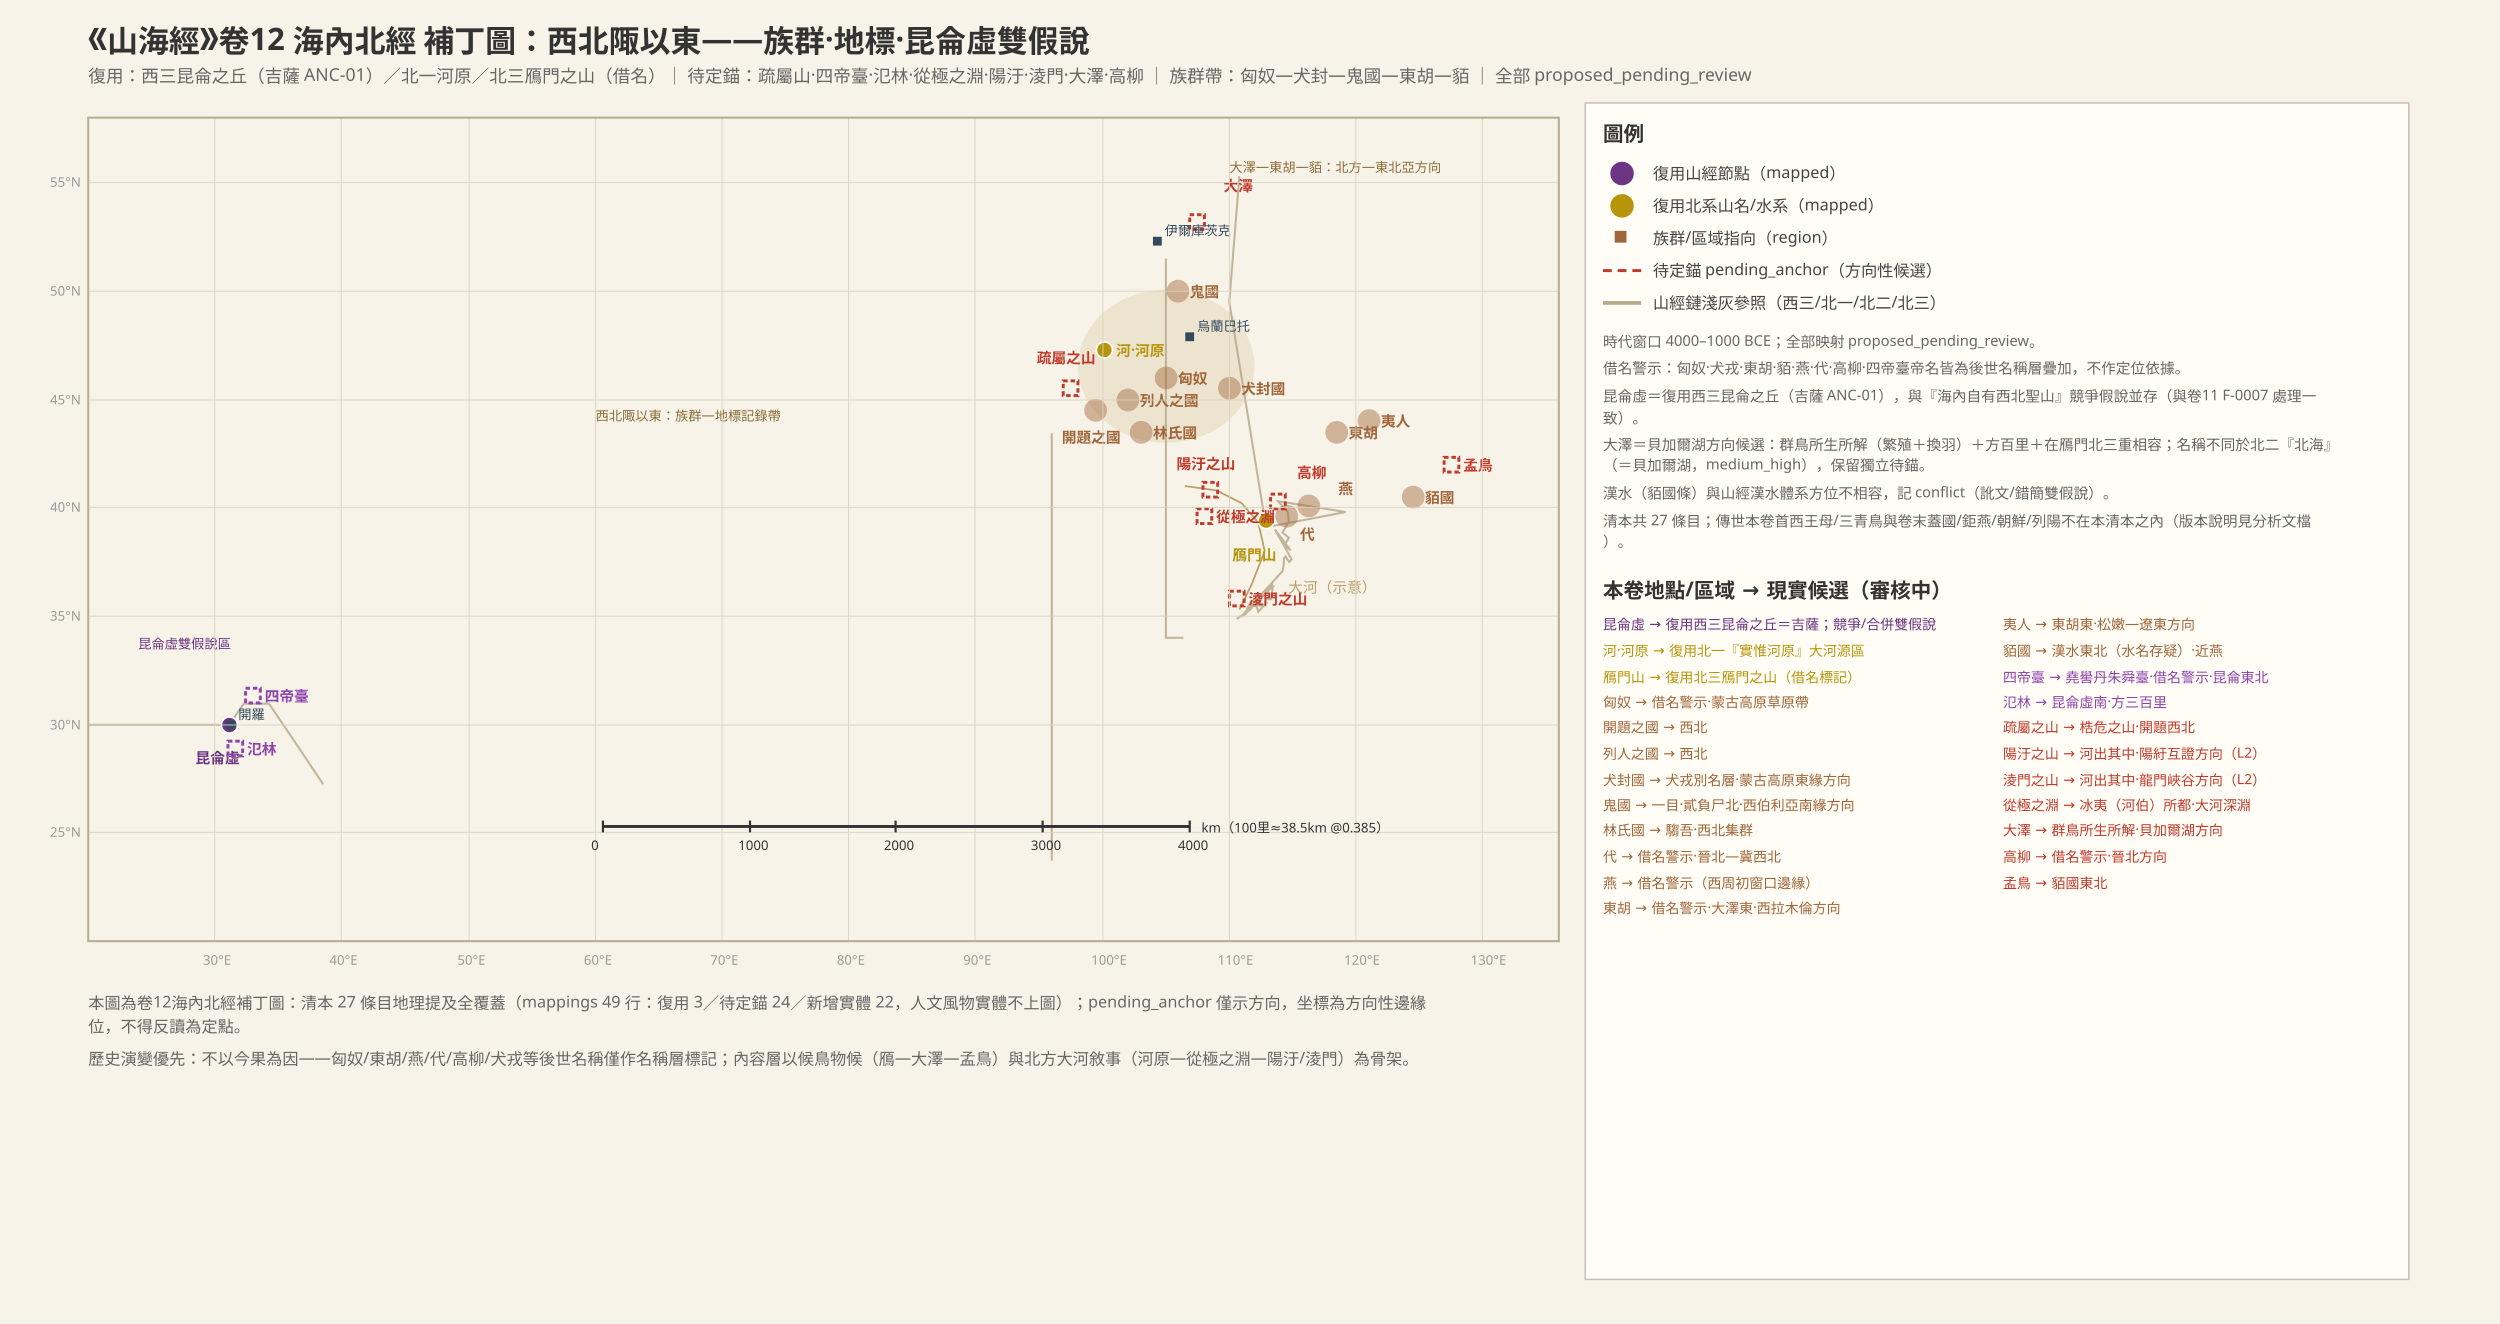
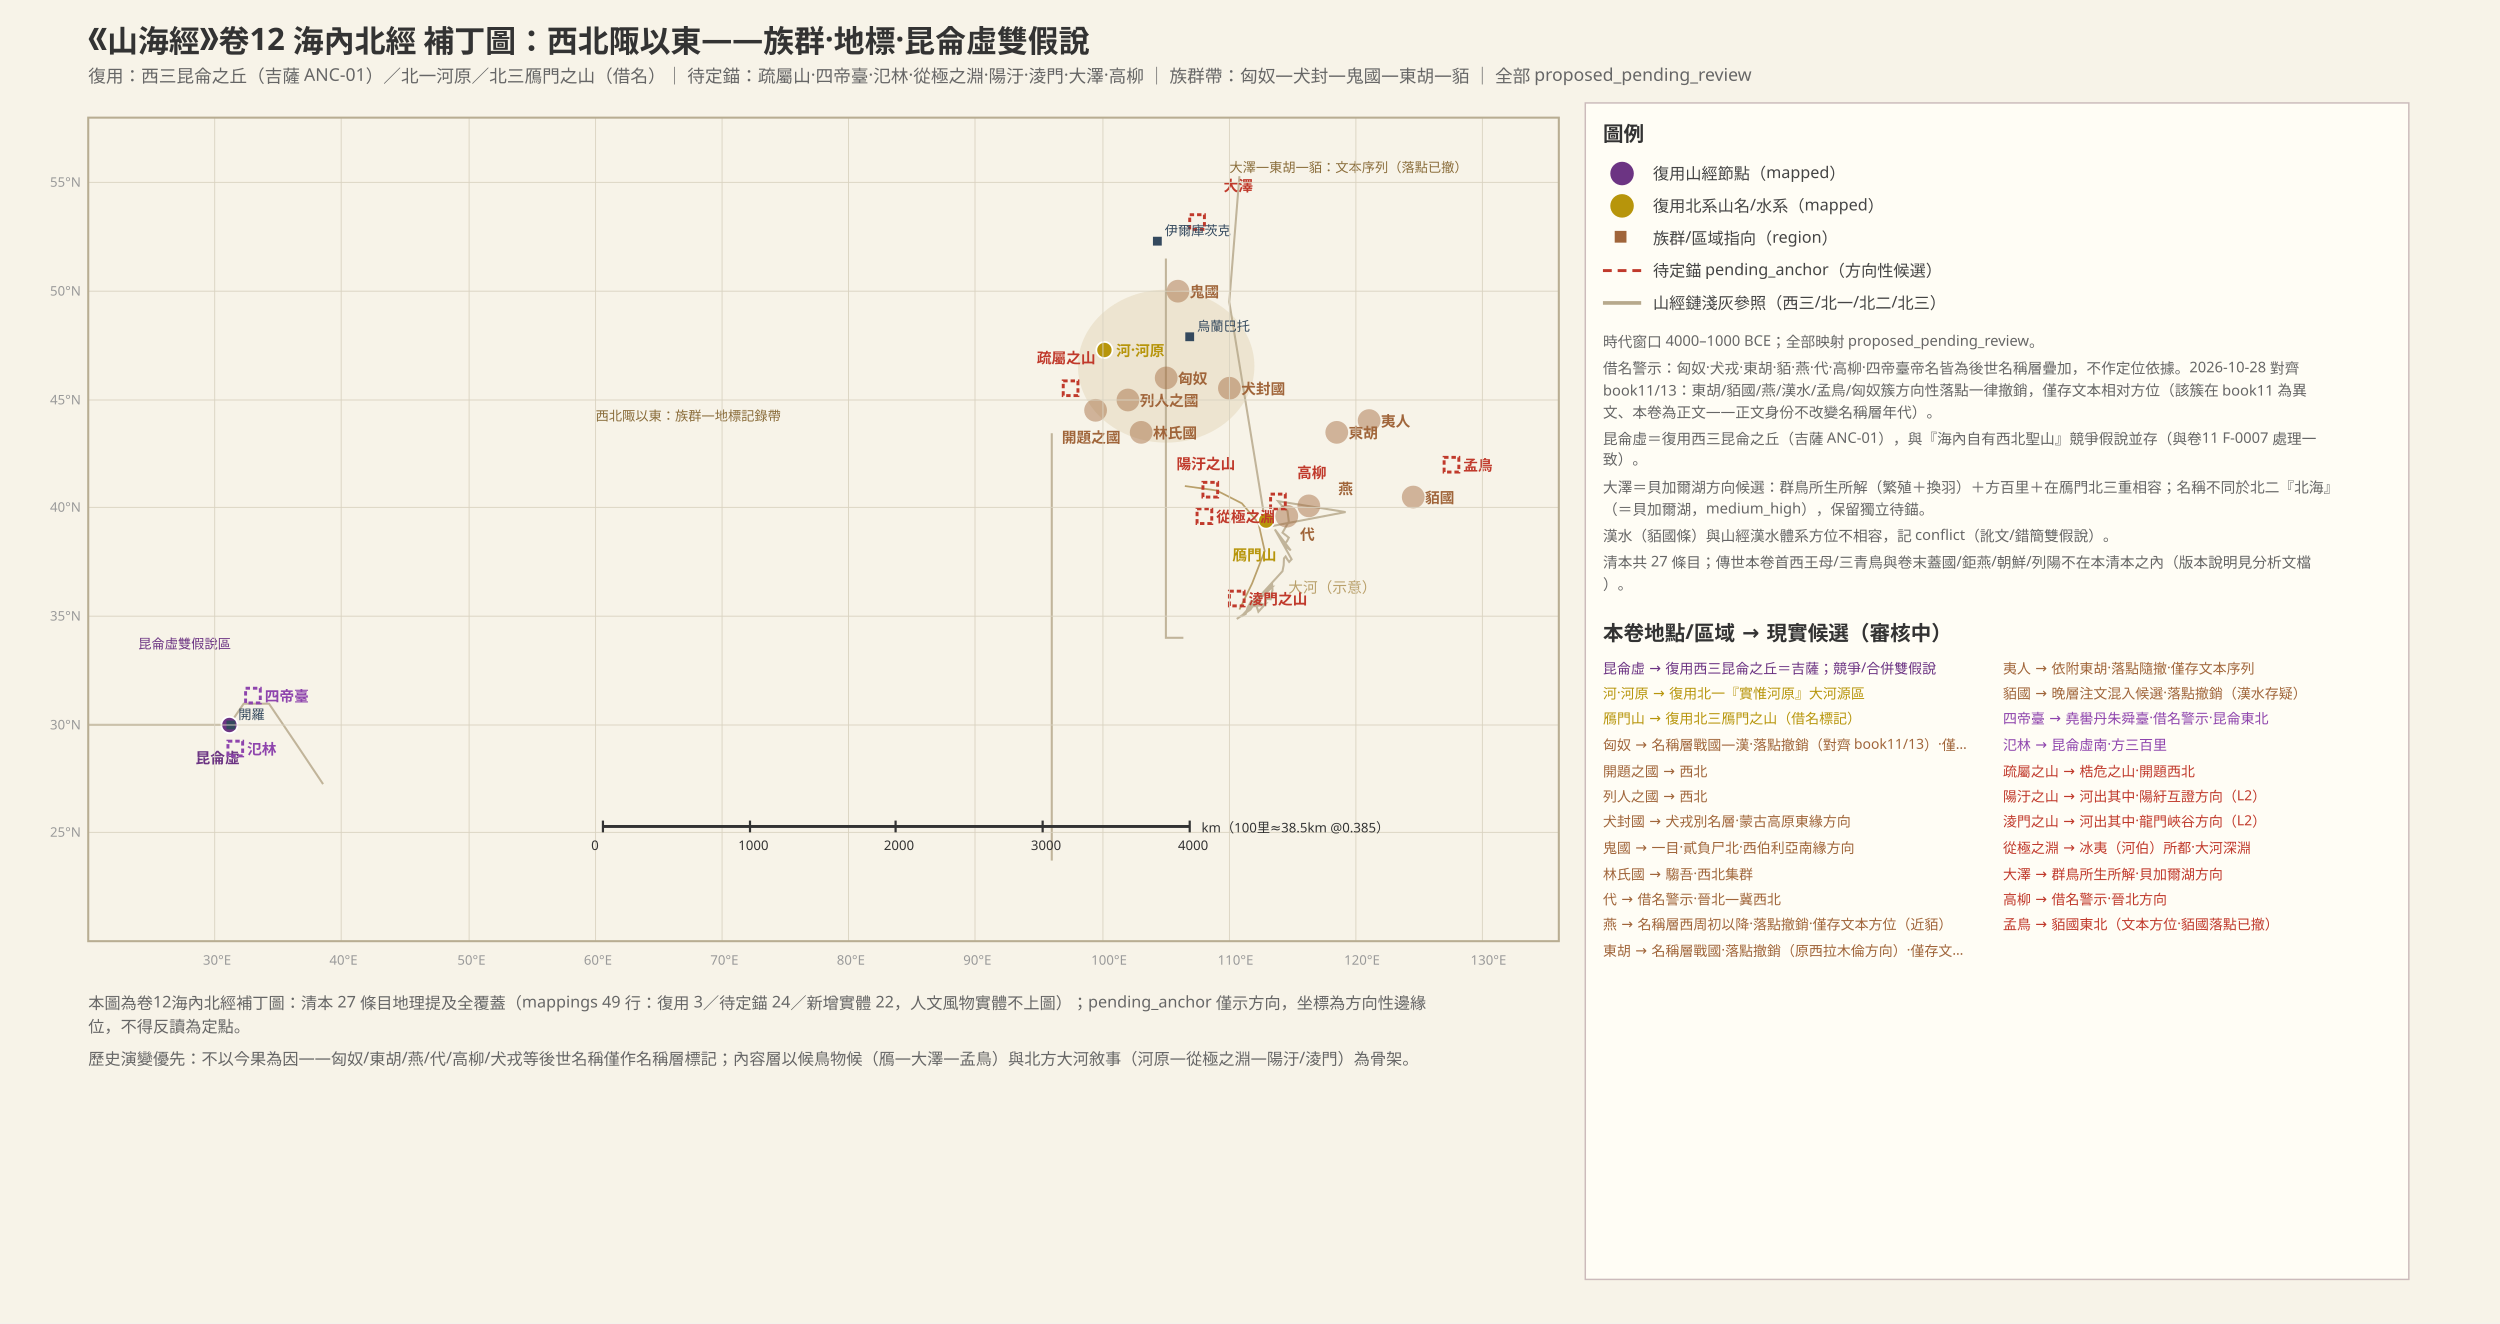
<svg xmlns="http://www.w3.org/2000/svg" width="1700" height="900" font-family="PingFang SC, Hiragino Sans GB, Microsoft YaHei, sans-serif">
  <rect width="1700" height="900" fill="#f7f3e8" />
  <clipPath id="mapclip">
    <rect x="60" y="80" width="1000" height="560" />
  </clipPath>
  <defs>
    <clipPath id="mapclip">
      <rect x="60" y="80" width="1000" height="560" />
    </clipPath>
    <pattern id="sand" width="8" height="8" patternUnits="userSpaceOnUse">
      <rect width="8" height="8" fill="#efe3c0" />
      <circle cx="2" cy="2" r="0.8" fill="#d6b96a" />
      <circle cx="6" cy="6" r="0.8" fill="#d6b96a" />
    </pattern>
  </defs>
  <text x="60" y="34" font-size="21" font-weight="bold" fill="#333">《山海經》卷12 海內北經 補丁圖：西北陬以東——族群·地標·昆侖虛雙假說</text>
  <text x="60" y="56" font-size="12" fill="#666">復用：西三昆侖之丘（吉薩 ANC-01）／北一河原／北三鴈門之山（借名）｜ 待定錨：疏屬山·四帝臺·氾林·從極之淵·陽汙·淩門·大澤·高柳 ｜ 族群帶：匈奴—犬封—鬼國—東胡—貊 ｜ 全部 proposed_pending_review</text>
  <g clip-path="url(#mapclip)">
    <polyline points="805.7,330.5 827.2,333.5 844.5,342.3 855.7,355.6 860.0,374.7 851.4,396.8 842.8,414.5" fill="none" stroke="#b9a06b" stroke-width="1.2" />
    <text x="876" y="403" font-size="10" fill="#b9a06b">大河（示意）</text>
    <ellipse cx="793" cy="249" rx="60" ry="52" fill="#d9c9a3" opacity="0.35" />
    <polyline points="219.7,533.2 212.4,522.3 203.4,508.8 193.2,493.7 182.9,478.5 176.7,478.5 165.7,478.5 155.9,492.9 143.3,492.9 129.5,492.9 122.6,492.9 110.5,492.9 94.1,492.9 83.7,492.9 76.8,492.9 67.2,492.9 56.8,492.9 49.9,492.9 42.4,492.9 35.9,492.9 23.8,492.9 13.8,492.9 10.3,492.9" fill="none" stroke="#b7a98c" stroke-width="1.4" opacity="0.85" />
    <polyline points="715.2,585.2 715.2,572.4 715.2,557.0 715.2,536.5 715.2,518.6 715.2,499.1 715.2,478.6 715.2,468.5 715.2,454.2 715.2,448.6 715.2,438.3 715.2,429.1 715.2,412.8 715.2,402.4 715.2,390.7 715.2,376.4 715.2,360.0 715.2,349.8 715.2,339.5 715.2,329.3 715.2,320.1 715.2,317.6 715.2,312.4 715.2,303.3 715.2,294.6" fill="none" stroke="#b7a98c" stroke-width="1.4" opacity="0.85" />
    <polyline points="804.7,433.7 792.8,433.7 792.8,431.0 792.8,420.9 792.8,402.9 792.8,382.5 792.8,363.1 792.8,343.6 792.8,325.7 792.8,307.8 792.8,289.9 792.8,274.5 792.8,256.7 792.8,236.2 792.8,216.8 792.8,175.8" fill="none" stroke="#b7a98c" stroke-width="1.4" opacity="0.85" />
    <polyline points="841.0,420.9 850.3,414.5 852.7,410.8 854.8,410.1 852.2,412.3 857.8,411.6 860.4,410.8 855.7,416.0 853.5,409.4 844.1,419.2 847.1,417.5 848.4,413.1 850.9,408.6 854.1,408.9 856.1,409.8 860.4,411.6 861.0,407.2 864.1,407.5 864.7,403.5 865.3,401.3 865.0,396.8 860.4,402.4 863.6,399.3 865.2,399.1 844.1,419.2 872.1,388.4 872.9,384.3 873.1,379.7 874.2,378.4 875.3,380.3 876.6,382.1 878.3,380.3 866.9,360.0 877.7,374.3 875.5,372.5 873.4,369.9 875.1,368.1 876.4,365.6 872.1,362.2 876.4,354.7 875.5,347.5 871.6,343.8 869.1,340.8 915.0,348.2 860.9,358.5 835.9,205.3 842.8,119.8" fill="none" stroke="#b7a98c" stroke-width="1.4" opacity="0.85" />
    <text x="405" y="286" font-size="9" fill="#8a6d3b">西北陬以東：族群—地標記錄帶</text>
-     <text x="836" y="117" font-size="9" fill="#8a6d3b">大澤—東胡—貊：北方—東北亞方向</text>
+     <text x="836" y="117" font-size="9" fill="#8a6d3b">大澤—東胡—貊：文本序列（落點已撤）</text>
    <text x="94" y="441" font-size="9" fill="#6c3483">昆侖虛雙假說區</text>
    <circle cx="156" cy="493" r="5.5" fill="#6c3483" stroke="#fff" stroke-width="1.2" />
    <text x="133" y="519" font-size="10" font-weight="bold" fill="#6c3483">昆侖虛</text>
    <circle cx="751" cy="238" r="5.5" fill="#b7950b" stroke="#fff" stroke-width="1.2" />
    <text x="759" y="242" font-size="10" font-weight="bold" fill="#b7950b">河·河原</text>
    <circle cx="861" cy="354" r="5.5" fill="#b7950b" stroke="#fff" stroke-width="1.2" />
    <text x="838" y="381" font-size="10" font-weight="bold" fill="#b7950b">鴈門山</text>
    <circle cx="793" cy="257" r="7" fill="#a0653a" opacity="0.45" stroke="#a0653a" stroke-width="1.5" />
    <text x="801" y="261" font-size="10" font-weight="bold" fill="#a0653a">匈奴</text>
    <circle cx="745" cy="279" r="7" fill="#a0653a" opacity="0.45" stroke="#a0653a" stroke-width="1.5" />
    <text x="722" y="301" font-size="10" font-weight="bold" fill="#a0653a">開題之國</text>
    <circle cx="767" cy="272" r="7" fill="#a0653a" opacity="0.45" stroke="#a0653a" stroke-width="1.5" />
    <text x="775" y="276" font-size="10" font-weight="bold" fill="#a0653a">列人之國</text>
    <circle cx="836" cy="264" r="7" fill="#a0653a" opacity="0.45" stroke="#a0653a" stroke-width="1.5" />
    <text x="844" y="268" font-size="10" font-weight="bold" fill="#a0653a">犬封國</text>
    <circle cx="801" cy="198" r="7" fill="#a0653a" opacity="0.45" stroke="#a0653a" stroke-width="1.5" />
    <text x="809" y="202" font-size="10" font-weight="bold" fill="#a0653a">鬼國</text>
    <circle cx="776" cy="294" r="7" fill="#a0653a" opacity="0.45" stroke="#a0653a" stroke-width="1.5" />
    <text x="784" y="298" font-size="10" font-weight="bold" fill="#a0653a">林氏國</text>
    <circle cx="875" cy="351" r="7" fill="#a0653a" opacity="0.45" stroke="#a0653a" stroke-width="1.5" />
    <text x="884" y="367" font-size="10" font-weight="bold" fill="#a0653a">代</text>
    <circle cx="890" cy="344" r="7" fill="#a0653a" opacity="0.45" stroke="#a0653a" stroke-width="1.5" />
    <text x="910" y="336" font-size="10" font-weight="bold" fill="#a0653a">燕</text>
    <circle cx="909" cy="294" r="7" fill="#a0653a" opacity="0.45" stroke="#a0653a" stroke-width="1.5" />
    <text x="917" y="298" font-size="10" font-weight="bold" fill="#a0653a">東胡</text>
    <circle cx="931" cy="286" r="7" fill="#a0653a" opacity="0.45" stroke="#a0653a" stroke-width="1.5" />
    <text x="939" y="290" font-size="10" font-weight="bold" fill="#a0653a">夷人</text>
    <circle cx="961" cy="338" r="7" fill="#a0653a" opacity="0.45" stroke="#a0653a" stroke-width="1.5" />
    <text x="969" y="342" font-size="10" font-weight="bold" fill="#a0653a">貊國</text>
    <rect x="167" y="468" width="10" height="10" fill="none" stroke="#8e44ad" stroke-width="2" stroke-dasharray="3 2" />
    <text x="180" y="477" font-size="10" font-weight="bold" fill="#8e44ad">四帝臺</text>
    <rect x="155" y="504" width="10" height="10" fill="none" stroke="#8e44ad" stroke-width="2" stroke-dasharray="3 2" />
    <text x="168" y="513" font-size="10" font-weight="bold" fill="#8e44ad">氾林</text>
    <rect x="723" y="259" width="10" height="10" fill="none" stroke="#c0392b" stroke-width="2" stroke-dasharray="3 2" />
    <text x="705" y="247" font-size="10" font-weight="bold" fill="#c0392b">疏屬之山</text>
    <rect x="818" y="328" width="10" height="10" fill="none" stroke="#c0392b" stroke-width="2" stroke-dasharray="3 2" />
    <text x="800" y="319" font-size="10" font-weight="bold" fill="#c0392b">陽汙之山</text>
    <rect x="836" y="402" width="10" height="10" fill="none" stroke="#c0392b" stroke-width="2" stroke-dasharray="3 2" />
    <text x="849" y="411" font-size="10" font-weight="bold" fill="#c0392b">淩門之山</text>
    <rect x="814" y="346" width="10" height="10" fill="none" stroke="#c0392b" stroke-width="2" stroke-dasharray="3 2" />
    <text x="827" y="355" font-size="10" font-weight="bold" fill="#c0392b">從極之淵</text>
    <rect x="809" y="146" width="10" height="10" fill="none" stroke="#c0392b" stroke-width="2" stroke-dasharray="3 2" />
    <text x="832" y="130" font-size="10" font-weight="bold" fill="#c0392b">大澤</text>
    <rect x="864" y="336" width="10" height="10" fill="none" stroke="#c0392b" stroke-width="2" stroke-dasharray="3 2" />
    <text x="882" y="325" font-size="10" font-weight="bold" fill="#c0392b">高柳</text>
    <rect x="982" y="311" width="10" height="10" fill="none" stroke="#c0392b" stroke-width="2" stroke-dasharray="3 2" />
    <text x="995" y="320" font-size="10" font-weight="bold" fill="#c0392b">孟鳥</text>
    <rect x="154" y="490" width="6" height="6" fill="#34495e" />
    <text x="162" y="489" font-size="9" fill="#34495e">開羅</text>
    <rect x="806" y="226" width="6" height="6" fill="#34495e" />
    <text x="814" y="225" font-size="9" fill="#34495e">烏蘭巴托</text>
    <rect x="784" y="161" width="6" height="6" fill="#34495e" />
    <text x="792" y="160" font-size="9" fill="#34495e">伊爾庫茨克</text>
  </g>
  <line x1="146" y1="640" x2="146" y2="80" stroke="#d9d2c0" stroke-width="0.6" />
  <text x="138" y="656" font-size="9" fill="#999">30°E</text>
  <line x1="232" y1="640" x2="232" y2="80" stroke="#d9d2c0" stroke-width="0.6" />
  <text x="224" y="656" font-size="9" fill="#999">40°E</text>
  <line x1="319" y1="640" x2="319" y2="80" stroke="#d9d2c0" stroke-width="0.6" />
  <text x="311" y="656" font-size="9" fill="#999">50°E</text>
  <line x1="405" y1="640" x2="405" y2="80" stroke="#d9d2c0" stroke-width="0.6" />
  <text x="397" y="656" font-size="9" fill="#999">60°E</text>
  <line x1="491" y1="640" x2="491" y2="80" stroke="#d9d2c0" stroke-width="0.6" />
  <text x="483" y="656" font-size="9" fill="#999">70°E</text>
  <line x1="577" y1="640" x2="577" y2="80" stroke="#d9d2c0" stroke-width="0.6" />
  <text x="569" y="656" font-size="9" fill="#999">80°E</text>
  <line x1="663" y1="640" x2="663" y2="80" stroke="#d9d2c0" stroke-width="0.6" />
  <text x="655" y="656" font-size="9" fill="#999">90°E</text>
  <line x1="750" y1="640" x2="750" y2="80" stroke="#d9d2c0" stroke-width="0.6" />
  <text x="742" y="656" font-size="9" fill="#999">100°E</text>
  <line x1="836" y1="640" x2="836" y2="80" stroke="#d9d2c0" stroke-width="0.6" />
  <text x="828" y="656" font-size="9" fill="#999">110°E</text>
  <line x1="922" y1="640" x2="922" y2="80" stroke="#d9d2c0" stroke-width="0.6" />
  <text x="914" y="656" font-size="9" fill="#999">120°E</text>
  <line x1="1008" y1="640" x2="1008" y2="80" stroke="#d9d2c0" stroke-width="0.6" />
  <text x="1000" y="656" font-size="9" fill="#999">130°E</text>
  <line x1="60" y1="566" x2="1060" y2="566" stroke="#d9d2c0" stroke-width="0.6" />
  <text x="34" y="569" font-size="9" fill="#999">25°N</text>
  <line x1="60" y1="493" x2="1060" y2="493" stroke="#d9d2c0" stroke-width="0.6" />
  <text x="34" y="496" font-size="9" fill="#999">30°N</text>
  <line x1="60" y1="419" x2="1060" y2="419" stroke="#d9d2c0" stroke-width="0.6" />
  <text x="34" y="422" font-size="9" fill="#999">35°N</text>
  <line x1="60" y1="345" x2="1060" y2="345" stroke="#d9d2c0" stroke-width="0.6" />
  <text x="34" y="348" font-size="9" fill="#999">40°N</text>
  <line x1="60" y1="272" x2="1060" y2="272" stroke="#d9d2c0" stroke-width="0.6" />
  <text x="34" y="275" font-size="9" fill="#999">45°N</text>
  <line x1="60" y1="198" x2="1060" y2="198" stroke="#d9d2c0" stroke-width="0.6" />
  <text x="34" y="201" font-size="9" fill="#999">50°N</text>
  <line x1="60" y1="124" x2="1060" y2="124" stroke="#d9d2c0" stroke-width="0.6" />
  <text x="34" y="127" font-size="9" fill="#999">55°N</text>
  <rect x="60" y="80" width="1000" height="560" fill="none" stroke="#b8ad92" stroke-width="1.4" />
  <line x1="410" y1="562" x2="809" y2="562" stroke="#333" stroke-width="2" />
  <line x1="410" y1="558" x2="410" y2="566" stroke="#333" stroke-width="1.5" />
  <text x="402" y="578" font-size="9" fill="#333">0</text>
  <line x1="510" y1="558" x2="510" y2="566" stroke="#333" stroke-width="1.5" />
  <text x="502" y="578" font-size="9" fill="#333">1000</text>
  <line x1="609" y1="558" x2="609" y2="566" stroke="#333" stroke-width="1.5" />
  <text x="601" y="578" font-size="9" fill="#333">2000</text>
  <line x1="709" y1="558" x2="709" y2="566" stroke="#333" stroke-width="1.5" />
  <text x="701" y="578" font-size="9" fill="#333">3000</text>
  <line x1="809" y1="558" x2="809" y2="566" stroke="#333" stroke-width="1.5" />
  <text x="801" y="578" font-size="9" fill="#333">4000</text>
  <text x="817" y="566" font-size="9" fill="#333">km（100里≈38.5km @0.385）</text>
  <rect x="1078" y="70" width="560" height="800" fill="#fffdf5" stroke="#cbb" />
  <text x="1090" y="96" font-size="14" font-weight="bold" fill="#333">圖例</text>
  <circle cx="1103" cy="118" r="8" fill="#6c3483" />
  <text x="1124" y="122" font-size="11" fill="#444">復用山經節點（mapped）</text>
  <circle cx="1103" cy="140" r="8" fill="#b7950b" />
  <text x="1124" y="144" font-size="11" fill="#444">復用北系山名/水系（mapped）</text>
  <rect x="1098" y="157" width="8" height="8" fill="#a0653a" />
  <text x="1124" y="166" font-size="11" fill="#444">族群/區域指向（region）</text>
  <line x1="1090" y1="184" x2="1116" y2="184" stroke="#c0392b" stroke-width="2" stroke-dasharray="6 4" />
  <text x="1124" y="188" font-size="11" fill="#444">待定錨 pending_anchor（方向性候選）</text>
  <line x1="1090" y1="206" x2="1116" y2="206" stroke="#b7a98c" stroke-width="2.5" />
  <text x="1124" y="210" font-size="11" fill="#444">山經鏈淺灰參照（西三/北一/北二/北三）</text>
  <text x="1090" y="236" font-size="10" fill="#666">時代窗口 4000–1000 BCE；全部映射 proposed_pending_review。</text>
-   <text x="1090" y="254" font-size="10" fill="#666">借名警示：匈奴·犬戎·東胡·貊·燕·代·高柳·四帝臺帝名皆為後世名稱層疊加，不作定位依據。</text>
-   <text x="1090" y="273" font-size="10" fill="#666">昆侖虛＝復用西三昆侖之丘（吉薩 ANC-01），與『海內自有西北聖山』競爭假說並存（與卷11 F-0007 處理一</text>
-   <text x="1090" y="288" font-size="10" fill="#666">致）。</text>
-   <text x="1090" y="306" font-size="10" fill="#666">大澤＝貝加爾湖方向候選：群鳥所生所解（繁殖＋換羽）＋方百里＋在鴈門北三重相容；名稱不同於北二『北海』</text>
-   <text x="1090" y="320" font-size="10" fill="#666">（＝貝加爾湖，medium_high），保留獨立待錨。</text>
-   <text x="1090" y="339" font-size="10" fill="#666">漢水（貊國條）與山經漢水體系方位不相容，記 conflict（訛文/錯簡雙假說）。</text>
-   <text x="1090" y="358" font-size="10" fill="#666">清本共 27 條目；傳世本卷首西王母/三青鳥與卷末蓋國/鉅燕/朝鮮/列陽不在本清本之內（版本說明見分析文檔</text>
-   <text x="1090" y="372" font-size="10" fill="#666">）。</text>
-   <text x="1090" y="406.5" font-size="14" font-weight="bold" fill="#333">本卷地點/區域 → 現實候選（審核中）</text>
-   <text x="1090" y="428" font-size="9.5" fill="#6c3483">昆侖虛 → 復用西三昆侖之丘＝吉薩；競爭/合併雙假說</text>
-   <text x="1090" y="446" font-size="9.5" fill="#b7950b">河·河原 → 復用北一『實惟河原』大河源區</text>
-   <text x="1090" y="464" font-size="9.5" fill="#b7950b">鴈門山 → 復用北三鴈門之山（借名標記）</text>
-   <text x="1090" y="481" font-size="9.5" fill="#a0653a">匈奴 → 借名警示·蒙古高原草原帶</text>
-   <text x="1090" y="498" font-size="9.5" fill="#a0653a">開題之國 → 西北</text>
-   <text x="1090" y="516" font-size="9.5" fill="#a0653a">列人之國 → 西北</text>
-   <text x="1090" y="534" font-size="9.5" fill="#a0653a">犬封國 → 犬戎別名層·蒙古高原東緣方向</text>
-   <text x="1090" y="551" font-size="9.5" fill="#a0653a">鬼國 → 一目·貳負尸北·西伯利亞南緣方向</text>
-   <text x="1090" y="568" font-size="9.5" fill="#a0653a">林氏國 → 騶吾·西北集群</text>
-   <text x="1090" y="586" font-size="9.5" fill="#a0653a">代 → 借名警示·晉北—冀西北</text>
-   <text x="1090" y="604" font-size="9.5" fill="#a0653a">燕 → 借名警示（西周初窗口邊緣）</text>
-   <text x="1090" y="621" font-size="9.5" fill="#a0653a">東胡 → 借名警示·大澤東·西拉木倫方向</text>
-   <text x="1362" y="428" font-size="9.5" fill="#a0653a">夷人 → 東胡東·松嫩—遼東方向</text>
-   <text x="1362" y="446" font-size="9.5" fill="#a0653a">貊國 → 漢水東北（水名存疑）·近燕</text>
-   <text x="1362" y="464" font-size="9.5" fill="#8e44ad">四帝臺 → 堯嚳丹朱舜臺·借名警示·昆侖東北</text>
-   <text x="1362" y="481" font-size="9.5" fill="#8e44ad">氾林 → 昆侖虛南·方三百里</text>
-   <text x="1362" y="498" font-size="9.5" fill="#c0392b">疏屬之山 → 梏危之山·開題西北</text>
-   <text x="1362" y="516" font-size="9.5" fill="#c0392b">陽汙之山 → 河出其中·陽紆互證方向（L2）</text>
-   <text x="1362" y="534" font-size="9.5" fill="#c0392b">淩門之山 → 河出其中·龍門峽谷方向（L2）</text>
-   <text x="1362" y="551" font-size="9.5" fill="#c0392b">從極之淵 → 冰夷（河伯）所都·大河深淵</text>
-   <text x="1362" y="568" font-size="9.5" fill="#c0392b">大澤 → 群鳥所生所解·貝加爾湖方向</text>
-   <text x="1362" y="586" font-size="9.5" fill="#c0392b">高柳 → 借名警示·晉北方向</text>
-   <text x="1362" y="604" font-size="9.5" fill="#c0392b">孟鳥 → 貊國東北</text>
+   <text x="1090" y="254" font-size="10" fill="#666">借名警示：匈奴·犬戎·東胡·貊·燕·代·高柳·四帝臺帝名皆為後世名稱層疊加，不作定位依據。2026-10-28 對齊</text>
+   <text x="1090" y="269" font-size="10" fill="#666"> book11/13：東胡/貊國/燕/漢水/孟鳥/匈奴簇方向性落點一律撤銷，僅存文本相对方位（該簇在 book11 為異</text>
+   <text x="1090" y="284" font-size="10" fill="#666">文、本卷為正文——正文身份不改變名稱層年代）。</text>
+   <text x="1090" y="302" font-size="10" fill="#666">昆侖虛＝復用西三昆侖之丘（吉薩 ANC-01），與『海內自有西北聖山』競爭假說並存（與卷11 F-0007 處理一</text>
+   <text x="1090" y="316" font-size="10" fill="#666">致）。</text>
+   <text x="1090" y="335" font-size="10" fill="#666">大澤＝貝加爾湖方向候選：群鳥所生所解（繁殖＋換羽）＋方百里＋在鴈門北三重相容；名稱不同於北二『北海』</text>
+   <text x="1090" y="350" font-size="10" fill="#666">（＝貝加爾湖，medium_high），保留獨立待錨。</text>
+   <text x="1090" y="368" font-size="10" fill="#666">漢水（貊國條）與山經漢水體系方位不相容，記 conflict（訛文/錯簡雙假說）。</text>
+   <text x="1090" y="386" font-size="10" fill="#666">清本共 27 條目；傳世本卷首西王母/三青鳥與卷末蓋國/鉅燕/朝鮮/列陽不在本清本之內（版本說明見分析文檔</text>
+   <text x="1090" y="401" font-size="10" fill="#666">）。</text>
+   <text x="1090" y="435.5" font-size="14" font-weight="bold" fill="#333">本卷地點/區域 → 現實候選（審核中）</text>
+   <text x="1090" y="458" font-size="9.5" fill="#6c3483">昆侖虛 → 復用西三昆侖之丘＝吉薩；競爭/合併雙假說</text>
+   <text x="1090" y="475" font-size="9.5" fill="#b7950b">河·河原 → 復用北一『實惟河原』大河源區</text>
+   <text x="1090" y="492" font-size="9.5" fill="#b7950b">鴈門山 → 復用北三鴈門之山（借名標記）</text>
+   <text x="1090" y="510" font-size="9.5" fill="#a0653a">匈奴 → 名稱層戰國—漢·落點撤銷（對齊 book11/13）·僅…</text>
+   <text x="1090" y="528" font-size="9.5" fill="#a0653a">開題之國 → 西北</text>
+   <text x="1090" y="545" font-size="9.5" fill="#a0653a">列人之國 → 西北</text>
+   <text x="1090" y="562" font-size="9.5" fill="#a0653a">犬封國 → 犬戎別名層·蒙古高原東緣方向</text>
+   <text x="1090" y="580" font-size="9.5" fill="#a0653a">鬼國 → 一目·貳負尸北·西伯利亞南緣方向</text>
+   <text x="1090" y="598" font-size="9.5" fill="#a0653a">林氏國 → 騶吾·西北集群</text>
+   <text x="1090" y="615" font-size="9.5" fill="#a0653a">代 → 借名警示·晉北—冀西北</text>
+   <text x="1090" y="632" font-size="9.5" fill="#a0653a">燕 → 名稱層西周初以降·落點撤銷·僅存文本方位（近貊）</text>
+   <text x="1090" y="650" font-size="9.5" fill="#a0653a">東胡 → 名稱層戰國·落點撤銷（原西拉木倫方向）·僅存文…</text>
+   <text x="1362" y="458" font-size="9.5" fill="#a0653a">夷人 → 依附東胡·落點隨撤·僅存文本序列</text>
+   <text x="1362" y="475" font-size="9.5" fill="#a0653a">貊國 → 晚層注文混入候選·落點撤銷（漢水存疑）</text>
+   <text x="1362" y="492" font-size="9.5" fill="#8e44ad">四帝臺 → 堯嚳丹朱舜臺·借名警示·昆侖東北</text>
+   <text x="1362" y="510" font-size="9.5" fill="#8e44ad">氾林 → 昆侖虛南·方三百里</text>
+   <text x="1362" y="528" font-size="9.5" fill="#c0392b">疏屬之山 → 梏危之山·開題西北</text>
+   <text x="1362" y="545" font-size="9.5" fill="#c0392b">陽汙之山 → 河出其中·陽紆互證方向（L2）</text>
+   <text x="1362" y="562" font-size="9.5" fill="#c0392b">淩門之山 → 河出其中·龍門峽谷方向（L2）</text>
+   <text x="1362" y="580" font-size="9.5" fill="#c0392b">從極之淵 → 冰夷（河伯）所都·大河深淵</text>
+   <text x="1362" y="598" font-size="9.5" fill="#c0392b">大澤 → 群鳥所生所解·貝加爾湖方向</text>
+   <text x="1362" y="615" font-size="9.5" fill="#c0392b">高柳 → 借名警示·晉北方向</text>
+   <text x="1362" y="632" font-size="9.5" fill="#c0392b">孟鳥 → 貊國東北（文本方位·貊國落點已撤）</text>
  <text x="60" y="686" font-size="11" fill="#666">本圖為卷12海內北經補丁圖：清本 27 條目地理提及全覆蓋（mappings 49 行：復用 3／待定錨 24／新增實體 22，人文風物實體不上圖）；pending_anchor 僅示方向，坐標為方向性邊緣</text>
  <text x="60" y="702" font-size="11" fill="#666">位，不得反讀為定點。</text>
  <text x="60" y="724" font-size="11" fill="#666">歷史演變優先：不以今果為因——匈奴/東胡/燕/代/高柳/犬戎等後世名稱僅作名稱層標記；內容層以候鳥物候（鴈—大澤—孟鳥）與北方大河敘事（河原—從極之淵—陽汙/淩門）為骨架。</text>
</svg>
